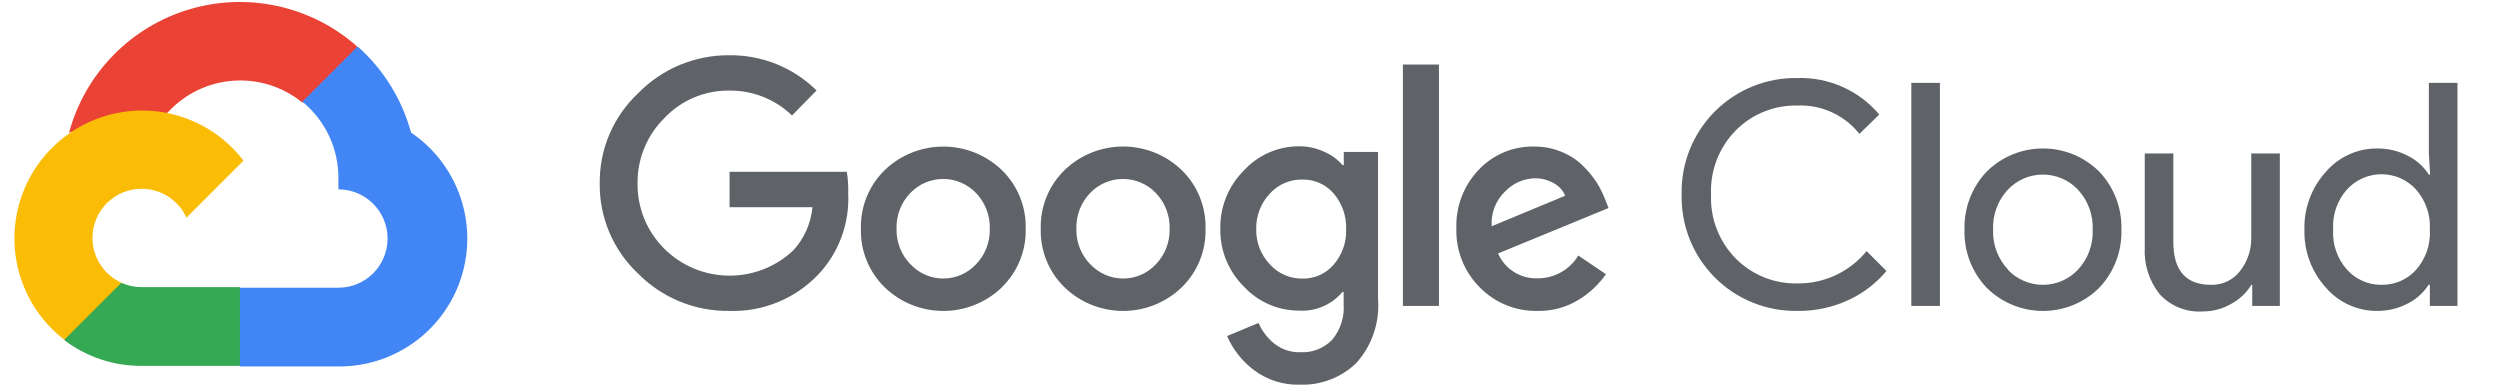
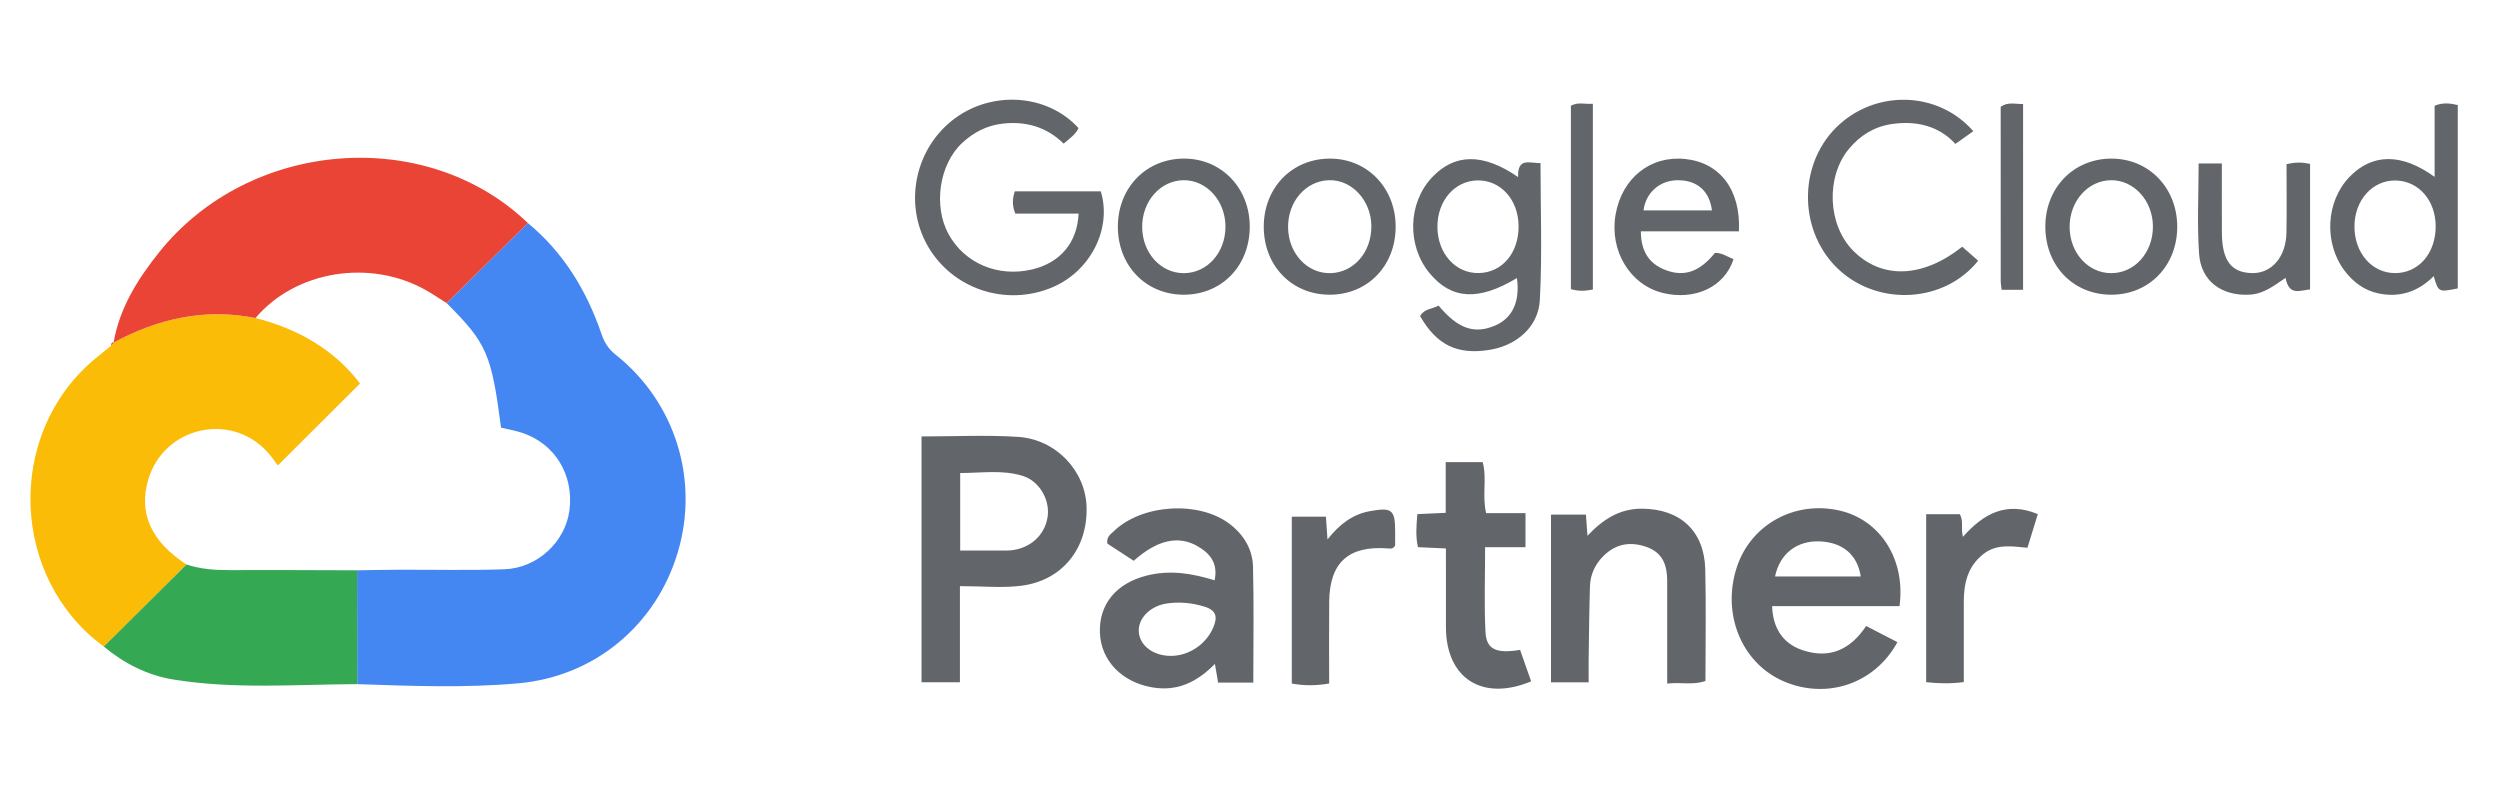
- <svg xmlns="http://www.w3.org/2000/svg" viewBox="0 0 181 28">
-   <defs>
-     <style>.cls-1{fill:#ea4335;}.cls-2{fill:#4285f4;}.cls-3{fill:#34a853;}.cls-4{fill:#fbbc05;}.cls-5{fill:#5f6368;}</style>
-   </defs>
-   <path class="cls-1" d="M21.85,7.41l1,0,2.85-2.85.14-1.21A12.81,12.81,0,0,0,5,9.6a1.55,1.55,0,0,1,1-.06l5.7-.94s.29-.48.44-.45a7.11,7.11,0,0,1,9.73-.74Z" />
-   <path class="cls-2" d="M29.76,9.6a12.84,12.84,0,0,0-3.87-6.24l-4,4A7.11,7.11,0,0,1,24.5,13v.71a3.56,3.56,0,1,1,0,7.12H17.38l-.71.72v4.27l.71.71H24.5A9.26,9.26,0,0,0,29.76,9.6Z" />
-   <path class="cls-3" d="M10.25,26.49h7.12v-5.7H10.25a3.54,3.54,0,0,1-1.47-.32l-1,.31L4.91,23.63l-.25,1A9.21,9.21,0,0,0,10.25,26.49Z" />
-   <path class="cls-4" d="M10.25,8A9.26,9.26,0,0,0,4.66,24.6l4.13-4.13a3.56,3.56,0,1,1,4.71-4.71l4.13-4.13A9.25,9.25,0,0,0,10.25,8Z" />
-   <path class="cls-5" d="M52.79,22.51a9.11,9.11,0,0,1-6.6-2.71,8.8,8.8,0,0,1-2.77-6.52,8.81,8.81,0,0,1,2.77-6.52A9.11,9.11,0,0,1,52.79,4a8.84,8.84,0,0,1,6.33,2.55L57.34,8.36a6.41,6.41,0,0,0-4.55-1.8,6.34,6.34,0,0,0-4.7,2,6.53,6.53,0,0,0-1.93,4.75A6.53,6.53,0,0,0,48.09,18a6.71,6.71,0,0,0,9.36.11A5.32,5.32,0,0,0,58.82,15h-6V12.44h8.49A8.12,8.12,0,0,1,61.41,14a8,8,0,0,1-2.19,5.9A8.51,8.51,0,0,1,52.79,22.51Zm19.74-1.7a6.12,6.12,0,0,1-8.47,0,5.7,5.7,0,0,1-1.73-4.25,5.71,5.71,0,0,1,1.73-4.25,6.13,6.13,0,0,1,8.47,0,5.71,5.71,0,0,1,1.73,4.25A5.7,5.7,0,0,1,72.52,20.81Zm-6.6-1.67a3.24,3.24,0,0,0,4.73,0,3.56,3.56,0,0,0,1-2.58,3.57,3.57,0,0,0-1-2.59,3.29,3.29,0,0,0-4.75,0,3.57,3.57,0,0,0-1,2.59A3.56,3.56,0,0,0,65.92,19.14Zm19.62,1.67a6.12,6.12,0,0,1-8.47,0,5.7,5.7,0,0,1-1.73-4.25,5.71,5.71,0,0,1,1.73-4.25,6.12,6.12,0,0,1,8.47,0,5.71,5.71,0,0,1,1.73,4.25A5.7,5.7,0,0,1,85.55,20.81Zm-6.6-1.67a3.24,3.24,0,0,0,4.73,0,3.56,3.56,0,0,0,1-2.58,3.57,3.57,0,0,0-1-2.59,3.29,3.29,0,0,0-4.75,0,3.57,3.57,0,0,0-1,2.59A3.56,3.56,0,0,0,78.94,19.14Zm15.16,8.71a5.24,5.24,0,0,1-3.33-1.06,6.13,6.13,0,0,1-1.94-2.46l2.28-.95a3.84,3.84,0,0,0,1.13,1.49,2.85,2.85,0,0,0,1.87.63,3,3,0,0,0,2.33-.9A3.65,3.65,0,0,0,97.28,22v-.86h-.09a3.81,3.81,0,0,1-3.13,1.35,5.43,5.43,0,0,1-4-1.74,5.75,5.75,0,0,1-1.71-4.19,5.81,5.81,0,0,1,1.71-4.22,5.42,5.42,0,0,1,4-1.75A4.3,4.3,0,0,1,95.9,11a3.7,3.7,0,0,1,1.3.95h.09V11h2.48V21.65a6.21,6.21,0,0,1-1.59,4.65A5.6,5.6,0,0,1,94.11,27.85Zm.18-7.68a2.91,2.91,0,0,0,2.26-1,3.7,3.7,0,0,0,.91-2.56A3.78,3.78,0,0,0,96.55,14a2.9,2.9,0,0,0-2.26-1,3.09,3.09,0,0,0-2.34,1,3.65,3.65,0,0,0-1,2.59,3.58,3.58,0,0,0,1,2.56A3.1,3.1,0,0,0,94.29,20.17Zm9.89-15.5V22.15h-2.61V4.67Zm7.16,17.84a5.68,5.68,0,0,1-4.21-1.71,5.79,5.79,0,0,1-1.69-4.24,5.86,5.86,0,0,1,1.63-4.28,5.36,5.36,0,0,1,4-1.67,5.05,5.05,0,0,1,2,.39,4.71,4.71,0,0,1,1.53,1,7,7,0,0,1,1,1.21,7.15,7.15,0,0,1,.59,1.17l.27.68-8,3.29a3,3,0,0,0,2.88,1.8,3.41,3.41,0,0,0,2.93-1.65l2,1.35a6.59,6.59,0,0,1-1.92,1.82A5.44,5.44,0,0,1,111.34,22.51ZM108,16.38l5.32-2.21a1.84,1.84,0,0,0-.83-.91,2.71,2.71,0,0,0-1.37-.35,3.09,3.09,0,0,0-2.15.95A3.17,3.17,0,0,0,108,16.38Z" />
-   <path class="cls-5" d="M130.13,22.51a8.24,8.24,0,0,1-8.38-8.43,8.24,8.24,0,0,1,8.38-8.43,7.46,7.46,0,0,1,5.93,2.64l-1.44,1.4a5.44,5.44,0,0,0-4.48-2.05,6.11,6.11,0,0,0-4.45,1.78,6.24,6.24,0,0,0-1.81,4.66,6.24,6.24,0,0,0,1.81,4.66,6.11,6.11,0,0,0,4.45,1.78,6.36,6.36,0,0,0,5-2.34l1.44,1.44a7.86,7.86,0,0,1-2.77,2.11A8.48,8.48,0,0,1,130.13,22.51Z" />
-   <path class="cls-5" d="M140.45,22.15h-2.07V6h2.07Z" />
-   <path class="cls-5" d="M143.83,12.43a5.79,5.79,0,0,1,8.16,0,5.85,5.85,0,0,1,1.6,4.2,5.85,5.85,0,0,1-1.6,4.2,5.79,5.79,0,0,1-8.16,0,5.85,5.85,0,0,1-1.6-4.2A5.85,5.85,0,0,1,143.83,12.43Zm1.54,7.1a3.49,3.49,0,0,0,5.07,0,4,4,0,0,0,1.07-2.9,4,4,0,0,0-1.07-2.9,3.49,3.49,0,0,0-5.07,0,4,4,0,0,0-1.07,2.9A4,4,0,0,0,145.38,19.52Z" />
-   <path class="cls-5" d="M165.06,22.15h-2V20.62H163A3.85,3.85,0,0,1,161.54,22a4.08,4.08,0,0,1-2.05.55,3.89,3.89,0,0,1-3.14-1.26,5,5,0,0,1-1.07-3.38V11.11h2.07v6.42q0,3.09,2.73,3.09a2.54,2.54,0,0,0,2.1-1,3.77,3.77,0,0,0,.81-2.39V11.11h2.07Z" />
-   <path class="cls-5" d="M172.09,22.51a4.86,4.86,0,0,1-3.7-1.69,6,6,0,0,1-1.55-4.19,6,6,0,0,1,1.55-4.19,4.86,4.86,0,0,1,3.7-1.69,4.69,4.69,0,0,1,2.26.54,3.83,3.83,0,0,1,1.5,1.35h.09l-.09-1.53V6h2.07V22.15h-2V20.62h-.09a3.83,3.83,0,0,1-1.5,1.35A4.69,4.69,0,0,1,172.09,22.51Zm.34-1.89a3.3,3.3,0,0,0,2.49-1.08,4.05,4.05,0,0,0,1-2.91,4.05,4.05,0,0,0-1-2.91,3.38,3.38,0,0,0-5,0,4,4,0,0,0-1,2.9,4,4,0,0,0,1,2.9A3.3,3.3,0,0,0,172.43,20.62Z" />
+ <svg xmlns="http://www.w3.org/2000/svg" version="1.1" id="Layer_1" x="0" y="0" viewBox="0 0 1047.706 329.321" xml:space="preserve">
+   <style>.st2{fill:#e94436}.st4{fill:#62666a}</style>
+   <path d="M221.225 93.475c14.988 12.391 24.64 28.356 30.864 46.528 1.219 3.559 2.904 6.25 5.942 8.662 24.954 19.817 35.079 52.321 26.042 82.722-9.075 30.528-34.786 52.132-66.949 54.991-22.409 1.992-44.938 1.11-67.418.334-.025-15.903-.048-31.806-.071-47.71 5.804-.081 11.608-.213 17.412-.234 14.764-.054 29.54.321 44.287-.193 13.906-.484 25.598-11.527 27.307-24.709 1.915-14.769-6.008-27.87-19.769-32.457-2.917-.972-5.988-1.481-8.894-2.181-4.04-30.989-5.969-35.387-22.808-52.201l34.055-33.552z" fill="#4587f2" />
+   <path d="M43.492 270.961C4.356 242.31 2.228 182.258 39.246 150.859c2.397-2.033 4.87-3.976 7.307-5.959l1.174-1.393-.124.062c18.669-10.112 38.331-14.485 59.477-10.298 18.128 4.599 33.357 13.62 43.796 27.441l-34.436 34.347c-1.049-1.349-2.659-3.786-4.623-5.892-15.481-16.593-42.975-10.177-49.599 11.53-4.322 14.162 1.069 26.287 15.95 35.872l-34.676 34.392z" fill="#fabc07" />
+   <path class="st2" d="M107.079 133.27c-21.144-4.186-40.807.187-59.476 10.299 2.504-14.514 10.071-26.541 19.013-37.755 37.852-47.471 111.913-53.327 154.607-12.338l-34.052 33.55c-2.867-1.803-5.668-3.722-8.612-5.388-23.479-13.289-54.687-8.189-71.48 11.632z" />
+   <path d="M43.492 270.961c11.559-11.464 23.117-22.928 34.677-34.391 5.798 1.922 11.756 2.375 17.839 2.35 17.875-.073 35.752.04 53.628.081.023 15.904.046 31.807.071 47.71-25.749.101-51.589 2.237-77.179-1.956-10.791-1.768-20.526-6.732-29.036-13.794z" fill="#35a853" />
+   <path class="st4" d="M386.195 182.906c13.828 0 27.172-.679 40.418.174 16.03 1.033 28.335 14.312 28.754 29.446.478 17.3-10.142 30.705-27.225 32.933-8.061 1.051-16.373.18-25.855.18v40.277h-16.092v-103.01zm16.203 47.801c6.083 0 11.393.002 16.703-.002 1.452-.001 2.913.083 4.353-.049 8.186-.753 14.309-6.234 15.554-13.854 1.153-7.057-3.257-15.105-10.292-17.326-8.634-2.727-17.477-1.22-26.319-1.239l.001 32.47zM525.239 286.08h-14.75l-1.333-7.848c-7.718 7.856-16.057 11.683-26.554 9.786-12.487-2.256-21.183-11.135-21.648-22.771-.481-12.047 6.92-20.905 19.834-24.093 9.505-2.347 18.718-.913 28.234 2.045 1.55-7.221-2.033-11.424-7.315-14.391-8.111-4.556-16.845-2.437-26.577 6.205l-11.038-7.178c-.523-2.814 1.337-3.908 2.653-5.185 11.729-11.387 35.619-12.931 48.574-3.082 5.892 4.48 9.618 10.602 9.8 17.928.394 15.95.12 31.916.12 48.584zm-34.389-11.212c7.558-.07 14.656-4.967 17.603-11.882 1.856-4.355 1.38-7.208-3.719-8.77-5.218-1.598-10.438-2.086-15.742-1.308-6.973 1.023-12.024 6.23-11.755 11.72.289 5.908 6.141 10.31 13.613 10.24zM782.063 262.343l13.111 6.766c-9.501 17.528-29.807 24.255-47.878 16.326-17.523-7.688-25.886-28.368-19.373-47.902 5.935-17.802 24.241-27.838 42.995-23.572 17.119 3.894 27.767 20.522 25.136 40.069h-53.389c.276 9.146 4.545 15.562 12.322 18.294 11.426 4.014 20.364.144 27.076-9.981zm-2.256-20.747c-1.412-9.171-7.59-14.302-17.15-14.708-9.555-.405-16.792 5.12-18.767 14.708h35.917zM665.773 285.959h-15.778v-70.306h14.644l.64 8.879c6.469-6.861 13.47-11.403 22.843-11.35 16.011.09 26.128 9.299 26.522 25.432.379 15.495.082 31.007.082 46.757-5.073 1.859-10.086.426-16.035 1.112 0-14.787.013-28.991-.006-43.195-.008-6.258-1.804-11.523-8.271-13.927-7.012-2.607-13.351-1.586-18.676 3.882-3.334 3.424-5.261 7.626-5.41 12.378-.32 10.163-.397 20.334-.548 30.502-.046 3.113-.007 6.228-.007 9.836zM452.015 89.51h-26.523c-1.356-3.416-1.259-6.176-.214-9.323h36.04c4.772 15.636-4.303 33.487-20.345 40.245-19.488 8.209-42.019.641-52.302-17.568-10.109-17.901-5.047-41.137 11.62-53.344 16.028-11.738 38.913-9.954 51.696 4.172-1.224 2.642-3.587 4.264-6.235 6.501-7.101-6.996-15.831-9.501-25.684-8.364-6.517.752-12.031 3.641-16.763 8.004-9.695 8.94-12.274 26.508-5.76 38.325 6.727 12.202 20.598 18.089 34.859 14.792 11.806-2.728 19.096-11.205 19.611-23.44zM639.307 215.041v14.273h-16.925c0 12.414-.433 23.982.156 35.497.378 7.391 4.402 9.178 14.495 7.541l4.647 13.192c-20.506 8.55-35.671-1.286-35.715-22.69-.022-10.852-.004-21.703-.004-33.006l-11.722-.535c-1.03-4.526-.672-8.956-.245-13.857l11.872-.537V193.68h15.491c1.91 6.834-.332 13.95 1.458 21.359 5.309.002 10.546.002 16.492.002zM636.214 74.208c-.319-8.419 4.943-5.755 9.388-5.859 0 19.349.753 38.44-.284 57.434-.619 11.335-9.878 19.054-21.106 20.846-13.499 2.155-22.119-2.008-29.068-14.162 1.638-3.097 5.155-2.962 7.731-4.404 8.087 9.719 15.061 12.133 23.812 8.309 7.231-3.16 10.371-10.055 9.033-19.839-16.121 9.69-27.483 9.034-36.664-2.118-9.486-11.522-9.034-29.28 1.017-40.012 9.457-10.094 21.347-10.399 36.141-.195zm.192 20.323c-.158-10.818-7.396-18.912-16.926-18.926-9.747-.015-17.155 8.476-17.078 19.572.077 11.093 7.631 19.468 17.365 19.254 9.856-.216 16.805-8.526 16.639-19.9zM1020.307 74.134V44.297c3.352-1.358 6.335-1.072 9.702-.28v76.849c-8.1 1.626-8.1 1.626-10.083-5.134-6.554 6.577-14.321 9.07-23.1 7.244-5.902-1.227-10.557-4.657-14.206-9.454-8.828-11.607-7.917-29.14 2.065-39.436 9.479-9.777 21.728-10.04 35.622.048zm.442 20.696c-.024-10.819-7.09-18.955-16.661-19.185-9.746-.234-17.338 8.168-17.377 19.233-.039 11.125 7.337 19.584 17.066 19.571 9.83-.014 16.997-8.299 16.972-19.619zM822.348 103.392l6.66 5.866c-13.902 17.46-41.193 19.243-57.979 4.11-17.152-15.462-17.878-43.66-1.543-59.914 16.057-15.977 42.583-15.567 57.497 1.529l-7.515 5.328c-6.742-7.394-16.172-9.909-26.785-8.305-7.251 1.096-13.162 4.758-17.798 10.341-9.815 11.819-8.936 31.95 1.747 42.716 11.986 12.081 29.137 11.482 45.716-1.671zM807.225 215.494h14.118c1.65 2.967.337 5.976 1.297 9.48 8.469-9.613 18.126-15.023 31.367-9.522l-4.34 14.107c-6.614-.604-12.89-1.727-18.445 2.618-6.593 5.158-8.213 12.206-8.225 19.98-.017 11.092-.004 22.185-.004 33.695-5.525.722-10.454.613-15.768.037v-70.395zM728.758 96.947h-41.104c.018 8.495 3.558 13.769 10.693 16.354 7.655 2.773 14.001.541 20.337-7.3 2.915-.169 5.212 1.662 7.822 2.57-3.728 11.672-16.18 17.487-29.633 14.2-13.764-3.364-22.446-17.745-19.818-32.829 2.674-15.348 14.6-24.853 29.238-23.304 14.56 1.542 23.287 12.954 22.465 30.309zm-11.311-8.778c-1.061-8.124-6.087-12.533-14.028-12.636-7.674-.1-13.64 5.013-14.657 12.636h28.685zM557.025 286.439c-5.535.965-10.479.965-15.659.019v-69.941h14.305l.657 9.549c4.866-6.119 10.269-10.478 17.677-11.833 9.266-1.694 10.683-.703 10.677 8.451-.002 2.156 0 4.312 0 5.894-.96 1.644-1.936 1.335-2.879 1.261-16.629-1.295-24.605 5.858-24.759 22.376-.104 11.328-.019 22.657-.019 34.224zM495.934 123.508c-15.779-.085-27.454-12.192-27.459-28.477-.005-16.53 12.1-28.796 28.188-28.563 15.611.226 27.29 12.7 27.086 28.931-.205 16.302-11.973 28.194-27.815 28.109zm17.637-28.615c-.032-10.77-7.955-19.489-17.599-19.367-9.697.123-17.386 8.855-17.308 19.658.079 10.867 7.857 19.394 17.598 19.289 9.77-.107 17.342-8.673 17.309-19.58zM557.131 123.508c-15.794-.059-27.478-12.127-27.514-28.42-.036-16.534 12.041-28.822 28.13-28.62 15.617.196 27.318 12.642 27.144 28.874-.174 16.3-11.928 28.225-27.76 28.166zm17.579-28.859c-.125-10.739-8.245-19.443-17.841-19.124-9.743.324-17.234 9.061-17.062 19.902.171 10.837 8.116 19.318 17.841 19.044 9.766-.274 17.189-8.898 17.062-19.822zM885.078 123.508c-15.864.128-27.651-11.703-27.911-28.011-.263-16.539 11.651-29.02 27.709-29.027 15.662-.007 27.516 12.233 27.565 28.464.05 16.274-11.607 28.448-27.363 28.574zm17.171-28.537c-.002-10.777-7.864-19.502-17.521-19.446-9.684.057-17.435 8.786-17.386 19.58.05 10.885 7.767 19.415 17.52 19.367 9.765-.049 17.389-8.601 17.387-19.501zM921.406 68.515h9.74c0 9.953-.058 19.581.015 29.208.088 11.526 3.973 16.577 12.688 16.728 8.132.141 14.159-6.75 14.352-16.848.184-9.64.04-19.285.04-28.775 3.702-.919 6.559-.857 9.871-.159v52.616c-4.13.365-8.815 2.945-10.277-4.832-4.786 3.227-9.122 6.693-14.932 7.03-11.664.677-20.482-5.537-21.297-17.03-.884-12.478-.2-25.066-.2-37.938zM667.541 121.34c-3.23.628-6.03.784-9.208-.175V44.33c2.886-1.684 5.883-.593 9.208-.838v77.848zM847.835 121.452h-8.996c-.151-1.468-.372-2.624-.373-3.78-.02-24.378-.015-48.755-.015-72.934 3.096-2.144 6.004-1.084 9.385-1.15l-.001 77.864z" />
+   <path class="st2" d="M47.727 143.507l-1.174 1.393c.062-.743.035-1.56 1.174-1.393z" />
</svg>
